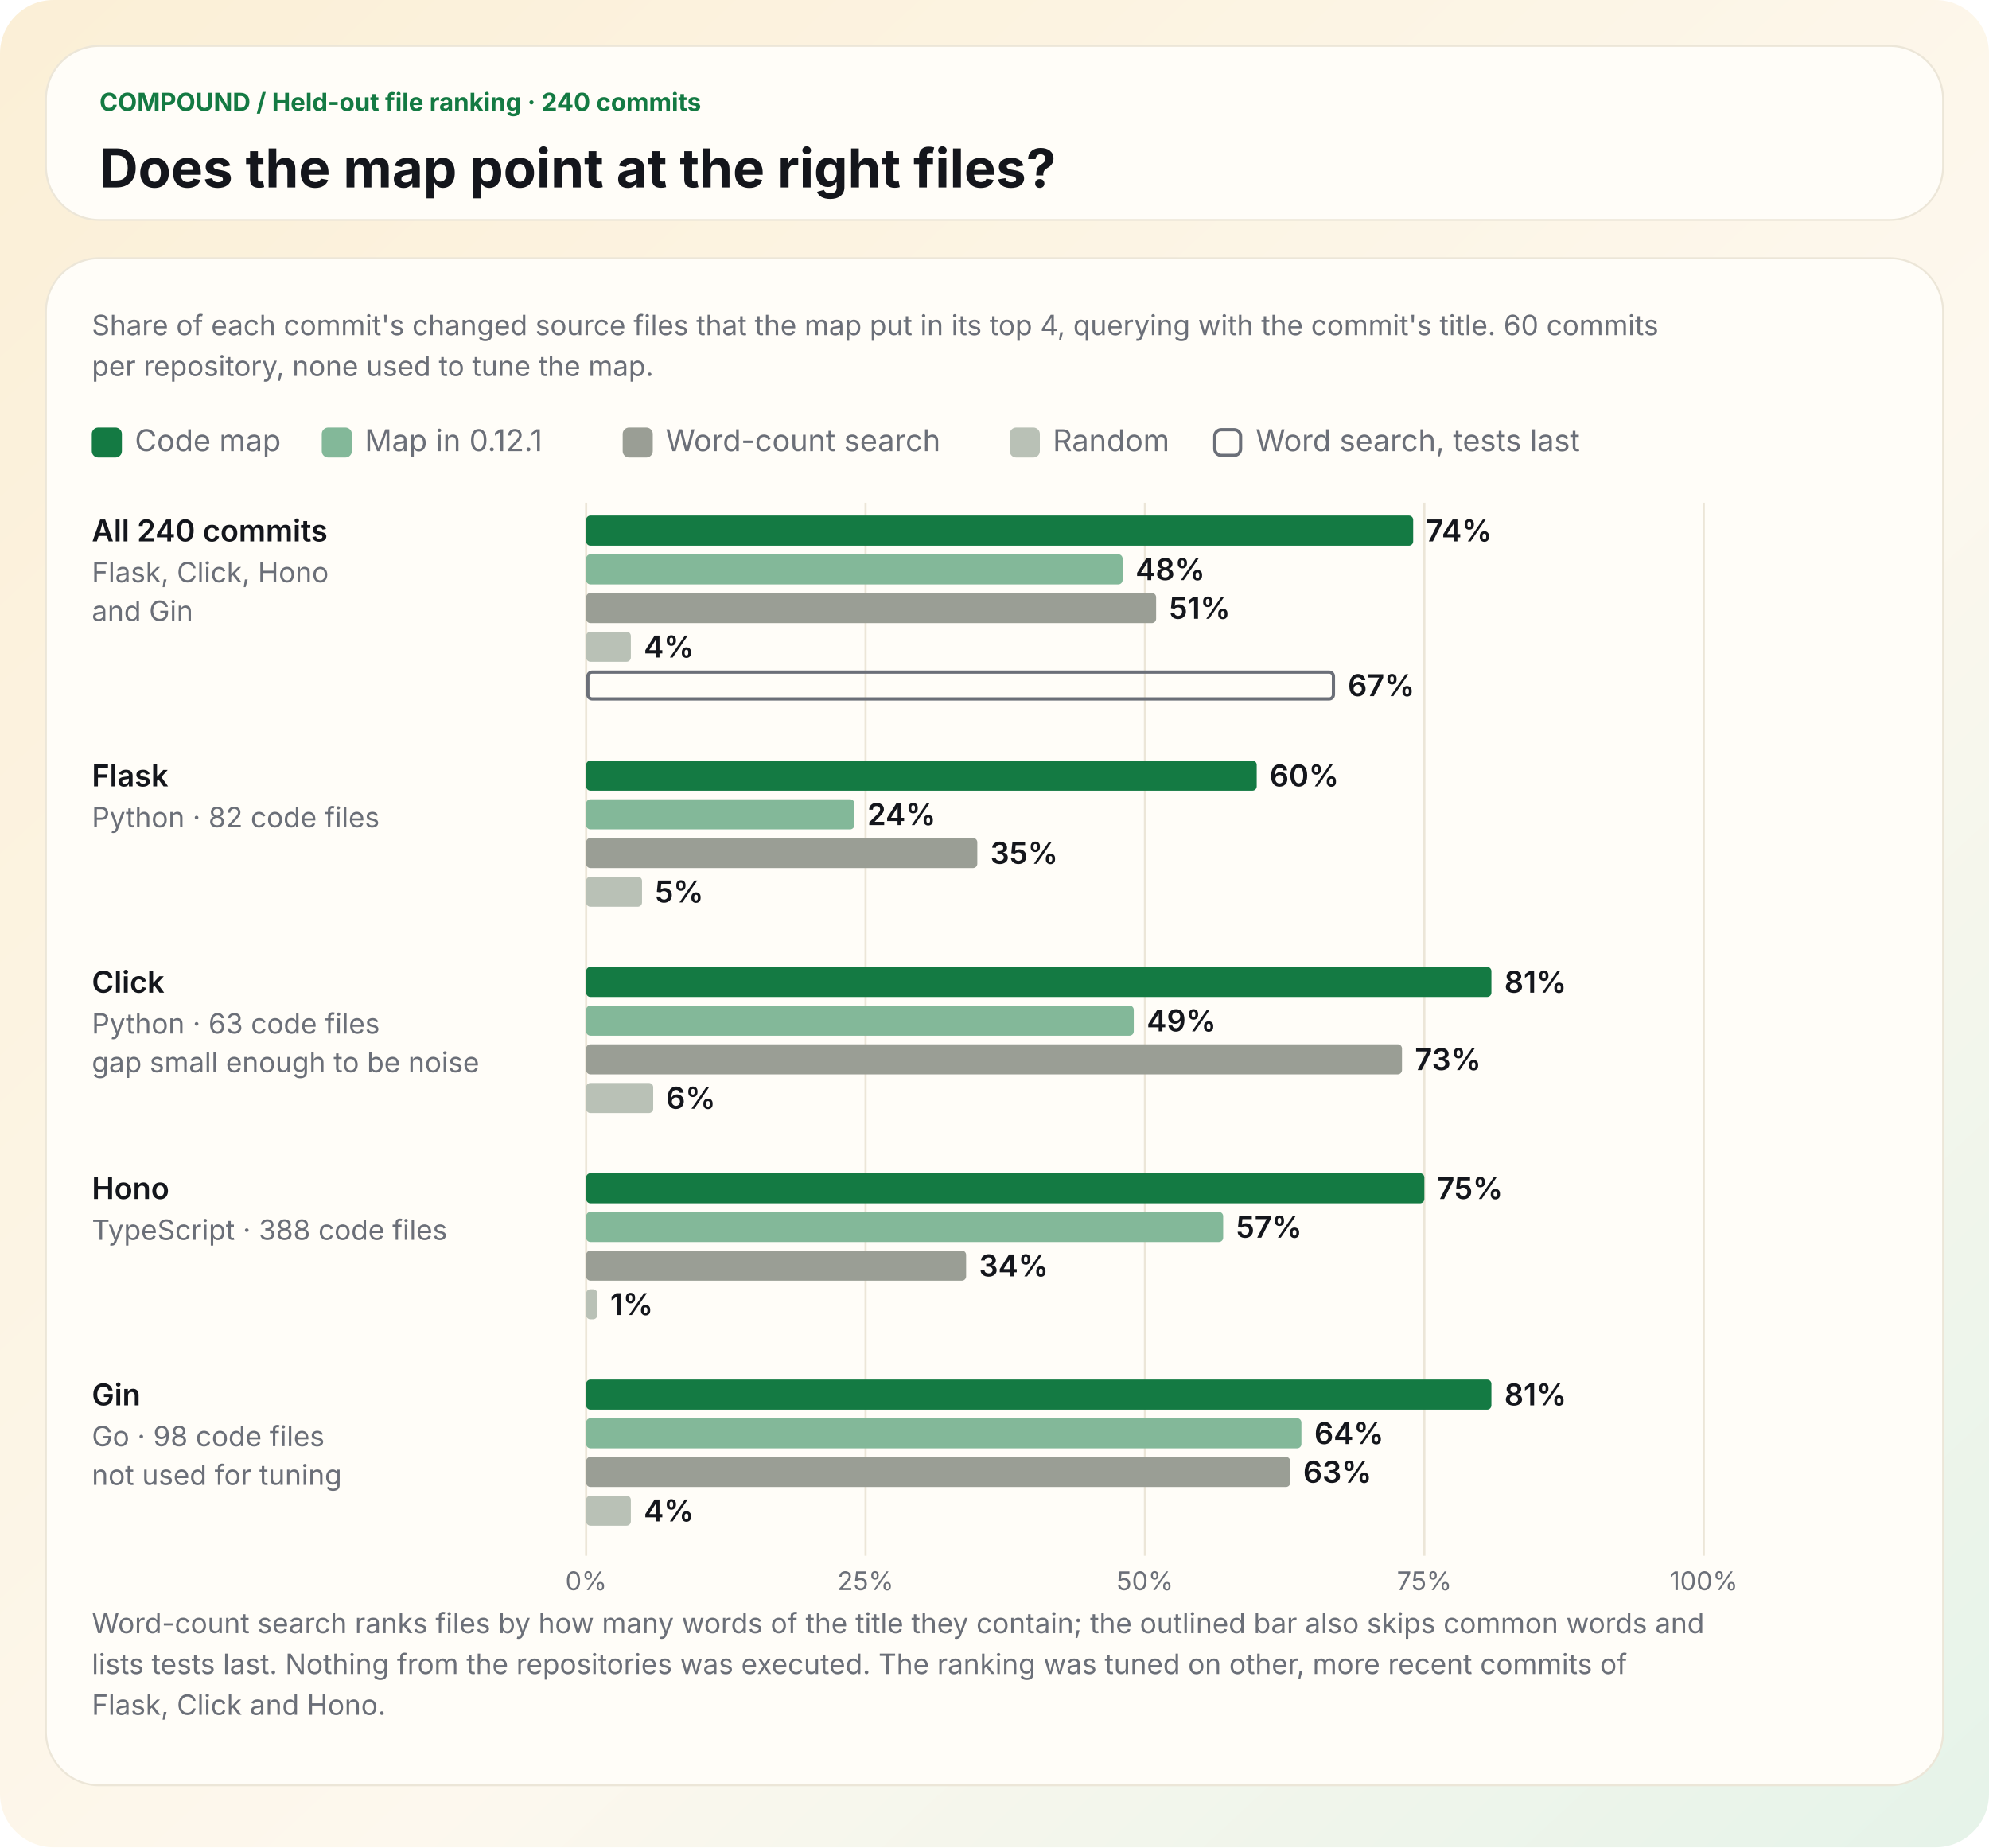
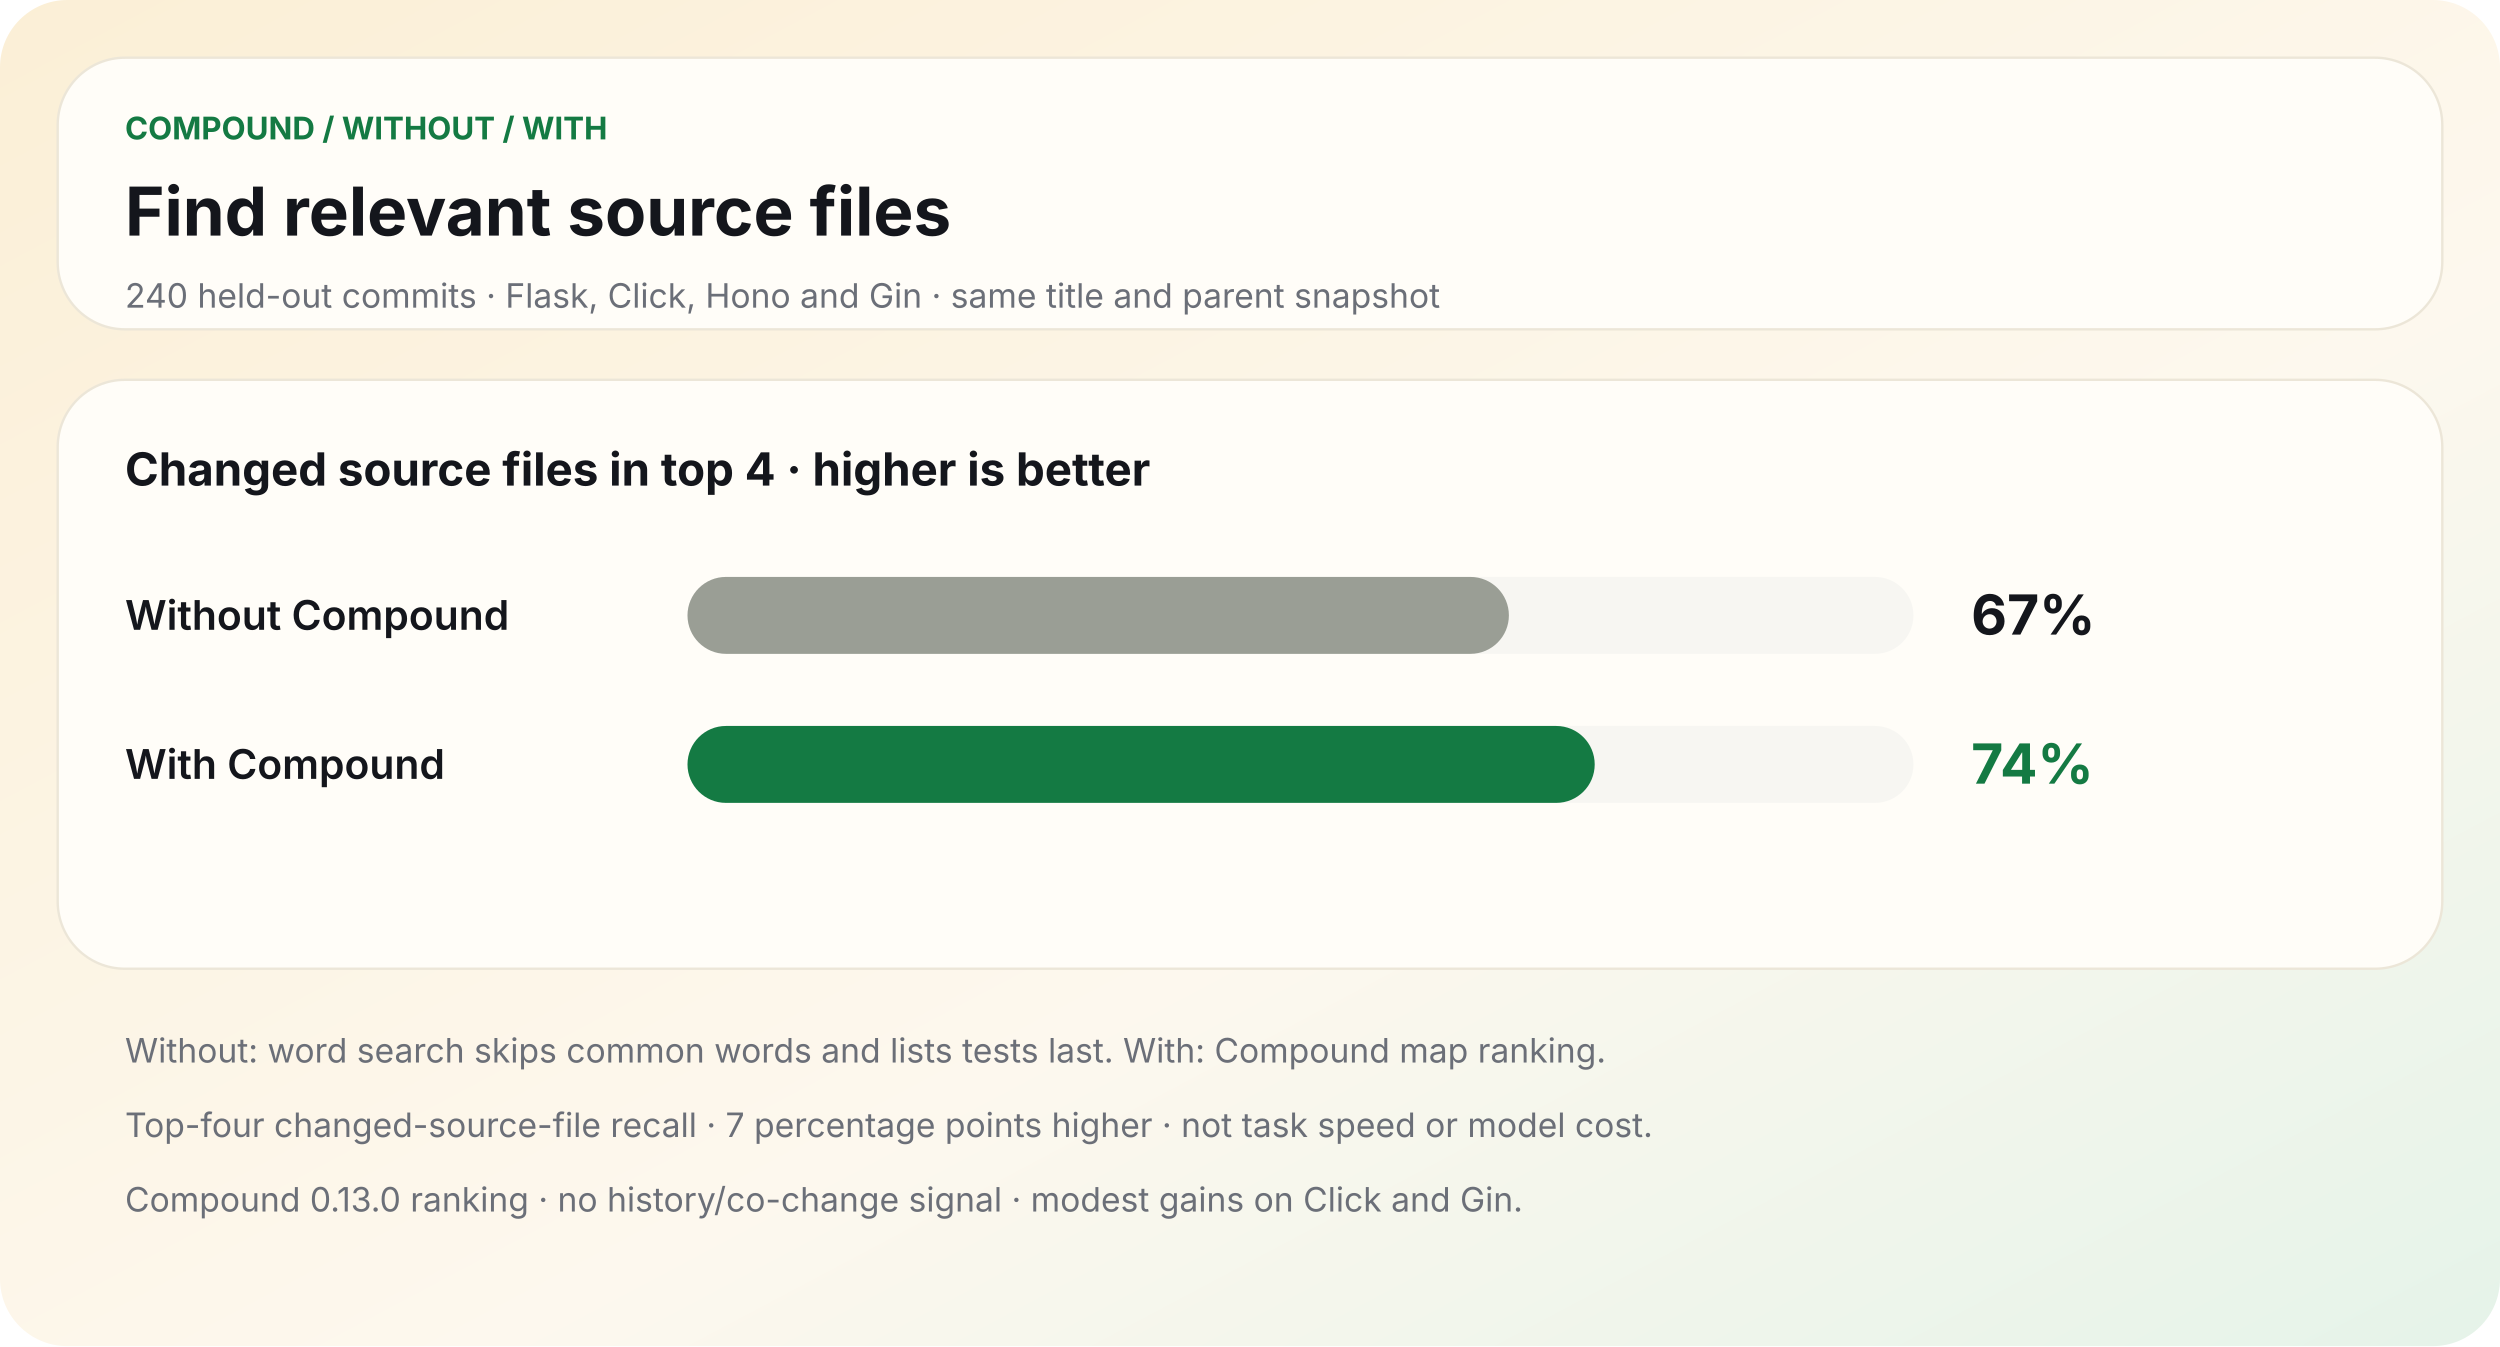
- <svg xmlns="http://www.w3.org/2000/svg" width="1040" height="966" viewBox="0 0 1040 966" role="img" aria-labelledby="title desc">
+ <svg xmlns="http://www.w3.org/2000/svg" width="1040" height="560" viewBox="0 0 1040 560" role="img" aria-labelledby="title desc">
  <style>text{font-family:Inter,system-ui,-apple-system,BlinkMacSystemFont,'Segoe UI',Arial,sans-serif;font-variant-numeric:tabular-nums}.mono{font-family:ui-monospace,SFMono-Regular,Menlo,monospace}</style>
  <defs>
    <linearGradient id="theme-wash" x2="1" y2="1">
      <stop offset="0" stop-color="#fbefd6" />
      <stop offset=".6" stop-color="#fdf8ee" />
      <stop offset="1" stop-color="#e5f3e9" />
    </linearGradient>
  </defs>
-   <rect x="0" y="0" width="1040" height="966" rx="28" fill="url(#theme-wash)" />
+   <rect x="0" y="0" width="1040" height="560" rx="28" fill="url(#theme-wash)" />
  <g fill="#14161c">
-     <rect x="24" y="24" width="992" height="91" rx="28" fill="#fffdf8" stroke="#ece6d8" stroke-width="1" />
-     <text x="52" y="58" font-size="13" font-weight="650" fill="#147a43">COMPOUND  /  Held-out file ranking · 240 commits</text>
-     <text x="52" y="98" font-size="28" font-weight="750" fill="#14161c">Does the map point at the right files?</text>
-     <rect x="24" y="135" width="992" height="798.571" rx="28" fill="#fffdf8" stroke="#ece6d8" stroke-width="1" />
-     <g transform="translate(48 155.000) scale(1.12381)">
-       <line x1="230.0" y1="96.0" x2="230.0" y2="586.0" stroke="#ece6d8" stroke-width="1" />
-       <text x="230.0" y="602.0" font-size="12" text-anchor="middle" fill="#6b6f78">0%</text>
-       <line x1="360.0" y1="96.0" x2="360.0" y2="586.0" stroke="#ece6d8" stroke-width="1" />
-       <text x="360.0" y="602.0" font-size="12" text-anchor="middle" fill="#6b6f78">25%</text>
-       <line x1="490.0" y1="96.0" x2="490.0" y2="586.0" stroke="#ece6d8" stroke-width="1" />
-       <text x="490.0" y="602.0" font-size="12" text-anchor="middle" fill="#6b6f78">50%</text>
-       <line x1="620.0" y1="96.0" x2="620.0" y2="586.0" stroke="#ece6d8" stroke-width="1" />
-       <text x="620.0" y="602.0" font-size="12" text-anchor="middle" fill="#6b6f78">75%</text>
-       <line x1="750.0" y1="96.0" x2="750.0" y2="586.0" stroke="#ece6d8" stroke-width="1" />
-       <text x="750.0" y="602.0" font-size="12" text-anchor="middle" fill="#6b6f78">100%</text>
-       <text x="0.0" y="18.0" font-size="13" fill="#6b6f78">Share of each commit's changed source files that the map put in its top 4, querying with the commit's title. 60 commits</text>
-       <text x="0.0" y="37.0" font-size="13" fill="#6b6f78">per repository, none used to tune the map.</text>
-       <rect x="0.0" y="61.0" width="14.0" height="14.0" rx="3" fill="#147a43" />
-       <text x="20.0" y="72.0" font-size="14" fill="#6b6f78">Code map</text>
-       <rect x="107.0" y="61.0" width="14.0" height="14.0" rx="3" fill="#83b899" />
-       <text x="127.0" y="72.0" font-size="14" fill="#6b6f78">Map in 0.12.1</text>
-       <rect x="247.0" y="61.0" width="14.0" height="14.0" rx="3" fill="#9a9e95" />
-       <text x="267.0" y="72.0" font-size="14" fill="#6b6f78">Word-count search</text>
-       <rect x="427.1" y="61.0" width="14.0" height="14.0" rx="3" fill="#b9c1b6" />
-       <text x="447.1" y="72.0" font-size="14" fill="#6b6f78">Random</text>
-       <rect x="522.5" y="62.0" width="12.0" height="12.0" rx="3" fill="none" stroke="#6b6f78" stroke-width="1.5" />
-       <text x="541.5" y="72.0" font-size="14" fill="#6b6f78">Word search, tests last</text>
-       <text x="0.0" y="114.0" font-size="14" font-weight="600">All 240 commits</text>
-       <text x="0.0" y="133.0" font-size="13" fill="#6b6f78">Flask, Click, Hono</text>
-       <text x="0.0" y="151.0" font-size="13" fill="#6b6f78">and Gin</text>
-       <rect x="230.0" y="102.0" width="384.8" height="14.0" rx="2" fill="#147a43" />
-       <text x="620.8" y="114.0" font-size="14" font-weight="600">74%</text>
-       <rect x="230.0" y="120.0" width="249.6" height="14.0" rx="2" fill="#83b899" />
-       <text x="485.6" y="132.0" font-size="14" font-weight="600">48%</text>
-       <rect x="230.0" y="138.0" width="265.2" height="14.0" rx="2" fill="#9a9e95" />
-       <text x="501.2" y="150.0" font-size="14" font-weight="600">51%</text>
-       <rect x="230.0" y="156.0" width="20.8" height="14.0" rx="2" fill="#b9c1b6" />
-       <text x="256.8" y="168.0" font-size="14" font-weight="600">4%</text>
-       <rect x="230.8" y="174.8" width="346.9" height="12.5" rx="2" fill="none" stroke="#6b6f78" stroke-width="1.5" />
-       <text x="584.4" y="186.0" font-size="14" font-weight="600">67%</text>
-       <text x="0.0" y="228.0" font-size="14" font-weight="600">Flask</text>
-       <text x="0.0" y="247.0" font-size="13" fill="#6b6f78">Python · 82 code files</text>
-       <rect x="230.0" y="216.0" width="312.0" height="14.0" rx="2" fill="#147a43" />
-       <text x="548.0" y="228.0" font-size="14" font-weight="600">60%</text>
-       <rect x="230.0" y="234.0" width="124.8" height="14.0" rx="2" fill="#83b899" />
-       <text x="360.8" y="246.0" font-size="14" font-weight="600">24%</text>
-       <rect x="230.0" y="252.0" width="182.0" height="14.0" rx="2" fill="#9a9e95" />
-       <text x="418.0" y="264.0" font-size="14" font-weight="600">35%</text>
-       <rect x="230.0" y="270.0" width="26.0" height="14.0" rx="2" fill="#b9c1b6" />
-       <text x="262.0" y="282.0" font-size="14" font-weight="600">5%</text>
-       <text x="0.0" y="324.0" font-size="14" font-weight="600">Click</text>
-       <text x="0.0" y="343.0" font-size="13" fill="#6b6f78">Python · 63 code files</text>
-       <text x="0.0" y="361.0" font-size="13" fill="#6b6f78">gap small enough to be noise</text>
-       <rect x="230.0" y="312.0" width="421.2" height="14.0" rx="2" fill="#147a43" />
-       <text x="657.2" y="324.0" font-size="14" font-weight="600">81%</text>
-       <rect x="230.0" y="330.0" width="254.8" height="14.0" rx="2" fill="#83b899" />
-       <text x="490.8" y="342.0" font-size="14" font-weight="600">49%</text>
-       <rect x="230.0" y="348.0" width="379.6" height="14.0" rx="2" fill="#9a9e95" />
-       <text x="615.6" y="360.0" font-size="14" font-weight="600">73%</text>
-       <rect x="230.0" y="366.0" width="31.2" height="14.0" rx="2" fill="#b9c1b6" />
-       <text x="267.2" y="378.0" font-size="14" font-weight="600">6%</text>
-       <text x="0.0" y="420.0" font-size="14" font-weight="600">Hono</text>
-       <text x="0.0" y="439.0" font-size="13" fill="#6b6f78">TypeScript · 388 code files</text>
-       <rect x="230.0" y="408.0" width="390.0" height="14.0" rx="2" fill="#147a43" />
-       <text x="626.0" y="420.0" font-size="14" font-weight="600">75%</text>
-       <rect x="230.0" y="426.0" width="296.4" height="14.0" rx="2" fill="#83b899" />
-       <text x="532.4" y="438.0" font-size="14" font-weight="600">57%</text>
-       <rect x="230.0" y="444.0" width="176.8" height="14.0" rx="2" fill="#9a9e95" />
-       <text x="412.8" y="456.0" font-size="14" font-weight="600">34%</text>
-       <rect x="230.0" y="462.0" width="5.2" height="14.0" rx="2" fill="#b9c1b6" />
-       <text x="241.2" y="474.0" font-size="14" font-weight="600">1%</text>
-       <text x="0.0" y="516.0" font-size="14" font-weight="600">Gin</text>
-       <text x="0.0" y="535.0" font-size="13" fill="#6b6f78">Go · 98 code files</text>
-       <text x="0.0" y="553.0" font-size="13" fill="#6b6f78">not used for tuning</text>
-       <rect x="230.0" y="504.0" width="421.2" height="14.0" rx="2" fill="#147a43" />
-       <text x="657.2" y="516.0" font-size="14" font-weight="600">81%</text>
-       <rect x="230.0" y="522.0" width="332.8" height="14.0" rx="2" fill="#83b899" />
-       <text x="568.8" y="534.0" font-size="14" font-weight="600">64%</text>
-       <rect x="230.0" y="540.0" width="327.6" height="14.0" rx="2" fill="#9a9e95" />
-       <text x="563.6" y="552.0" font-size="14" font-weight="600">63%</text>
-       <rect x="230.0" y="558.0" width="20.8" height="14.0" rx="2" fill="#b9c1b6" />
-       <text x="256.8" y="570.0" font-size="14" font-weight="600">4%</text>
-       <text x="0.0" y="622.0" font-size="13" fill="#6b6f78">Word-count search ranks files by how many words of the title they contain; the outlined bar also skips common words and</text>
-       <text x="0.0" y="641.0" font-size="13" fill="#6b6f78">lists tests last. Nothing from the repositories was executed. The ranking was tuned on other, more recent commits of</text>
-       <text x="0.0" y="660.0" font-size="13" fill="#6b6f78">Flask, Click and Hono.</text>
-     </g>
+     <rect x="24" y="24" width="992" height="113" rx="28" fill="#fffdf8" stroke="#ece6d8" stroke-width="1" />
+     <text x="52" y="58" font-size="13" font-weight="650" fill="#147a43">COMPOUND  /  WITHOUT / WITH</text>
+     <text x="52" y="98" font-size="28" font-weight="750" fill="#14161c">Find relevant source files</text>
+     <text x="52" y="128" font-size="14" font-weight="400" fill="#6b6f78">240 held-out commits · Flask, Click, Hono and Gin · same title and parent snapshot</text>
+     <rect x="24" y="158" width="992" height="245" rx="28" fill="#fffdf8" stroke="#ece6d8" stroke-width="1" />
+     <text x="52" y="202" font-size="19" font-weight="650" fill="#14161c">Changed source files in top 4 · higher is better</text>
+     <text x="52" y="262" font-size="17" font-weight="600" fill="#14161c">Without Compound</text>
+     <rect x="286" y="240" width="510" height="32" rx="16" fill="#f7f6f2" />
+     <rect x="286" y="240" width="341.7" height="32" rx="16" fill="#9a9e95" />
+     <text x="820" y="264" font-size="23" font-weight="700" fill="#14161c">67%</text>
+     <text x="52" y="324" font-size="17" font-weight="600" fill="#14161c">With Compound</text>
+     <rect x="286" y="302" width="510" height="32" rx="16" fill="#f7f6f2" />
+     <rect x="286" y="302" width="377.4" height="32" rx="16" fill="#147a43" />
+     <text x="820" y="326" font-size="23" font-weight="700" fill="#147a43">74%</text>
+     <text x="52" y="442" font-size="14" font-weight="400" fill="#6b6f78">Without: word search skips common words and lists tests last. With: Compound map ranking.</text>
+     <text x="52" y="473" font-size="14" font-weight="400" fill="#6b6f78">Top-four changed-source-file recall · 7 percentage points higher · not task speed or model cost.</text>
+     <text x="52" y="504" font-size="14" font-weight="400" fill="#6b6f78">Compound 0.13.0 ranking · no history/co-change signal · modest gains on Click and Gin.</text>
  </g>
</svg>
